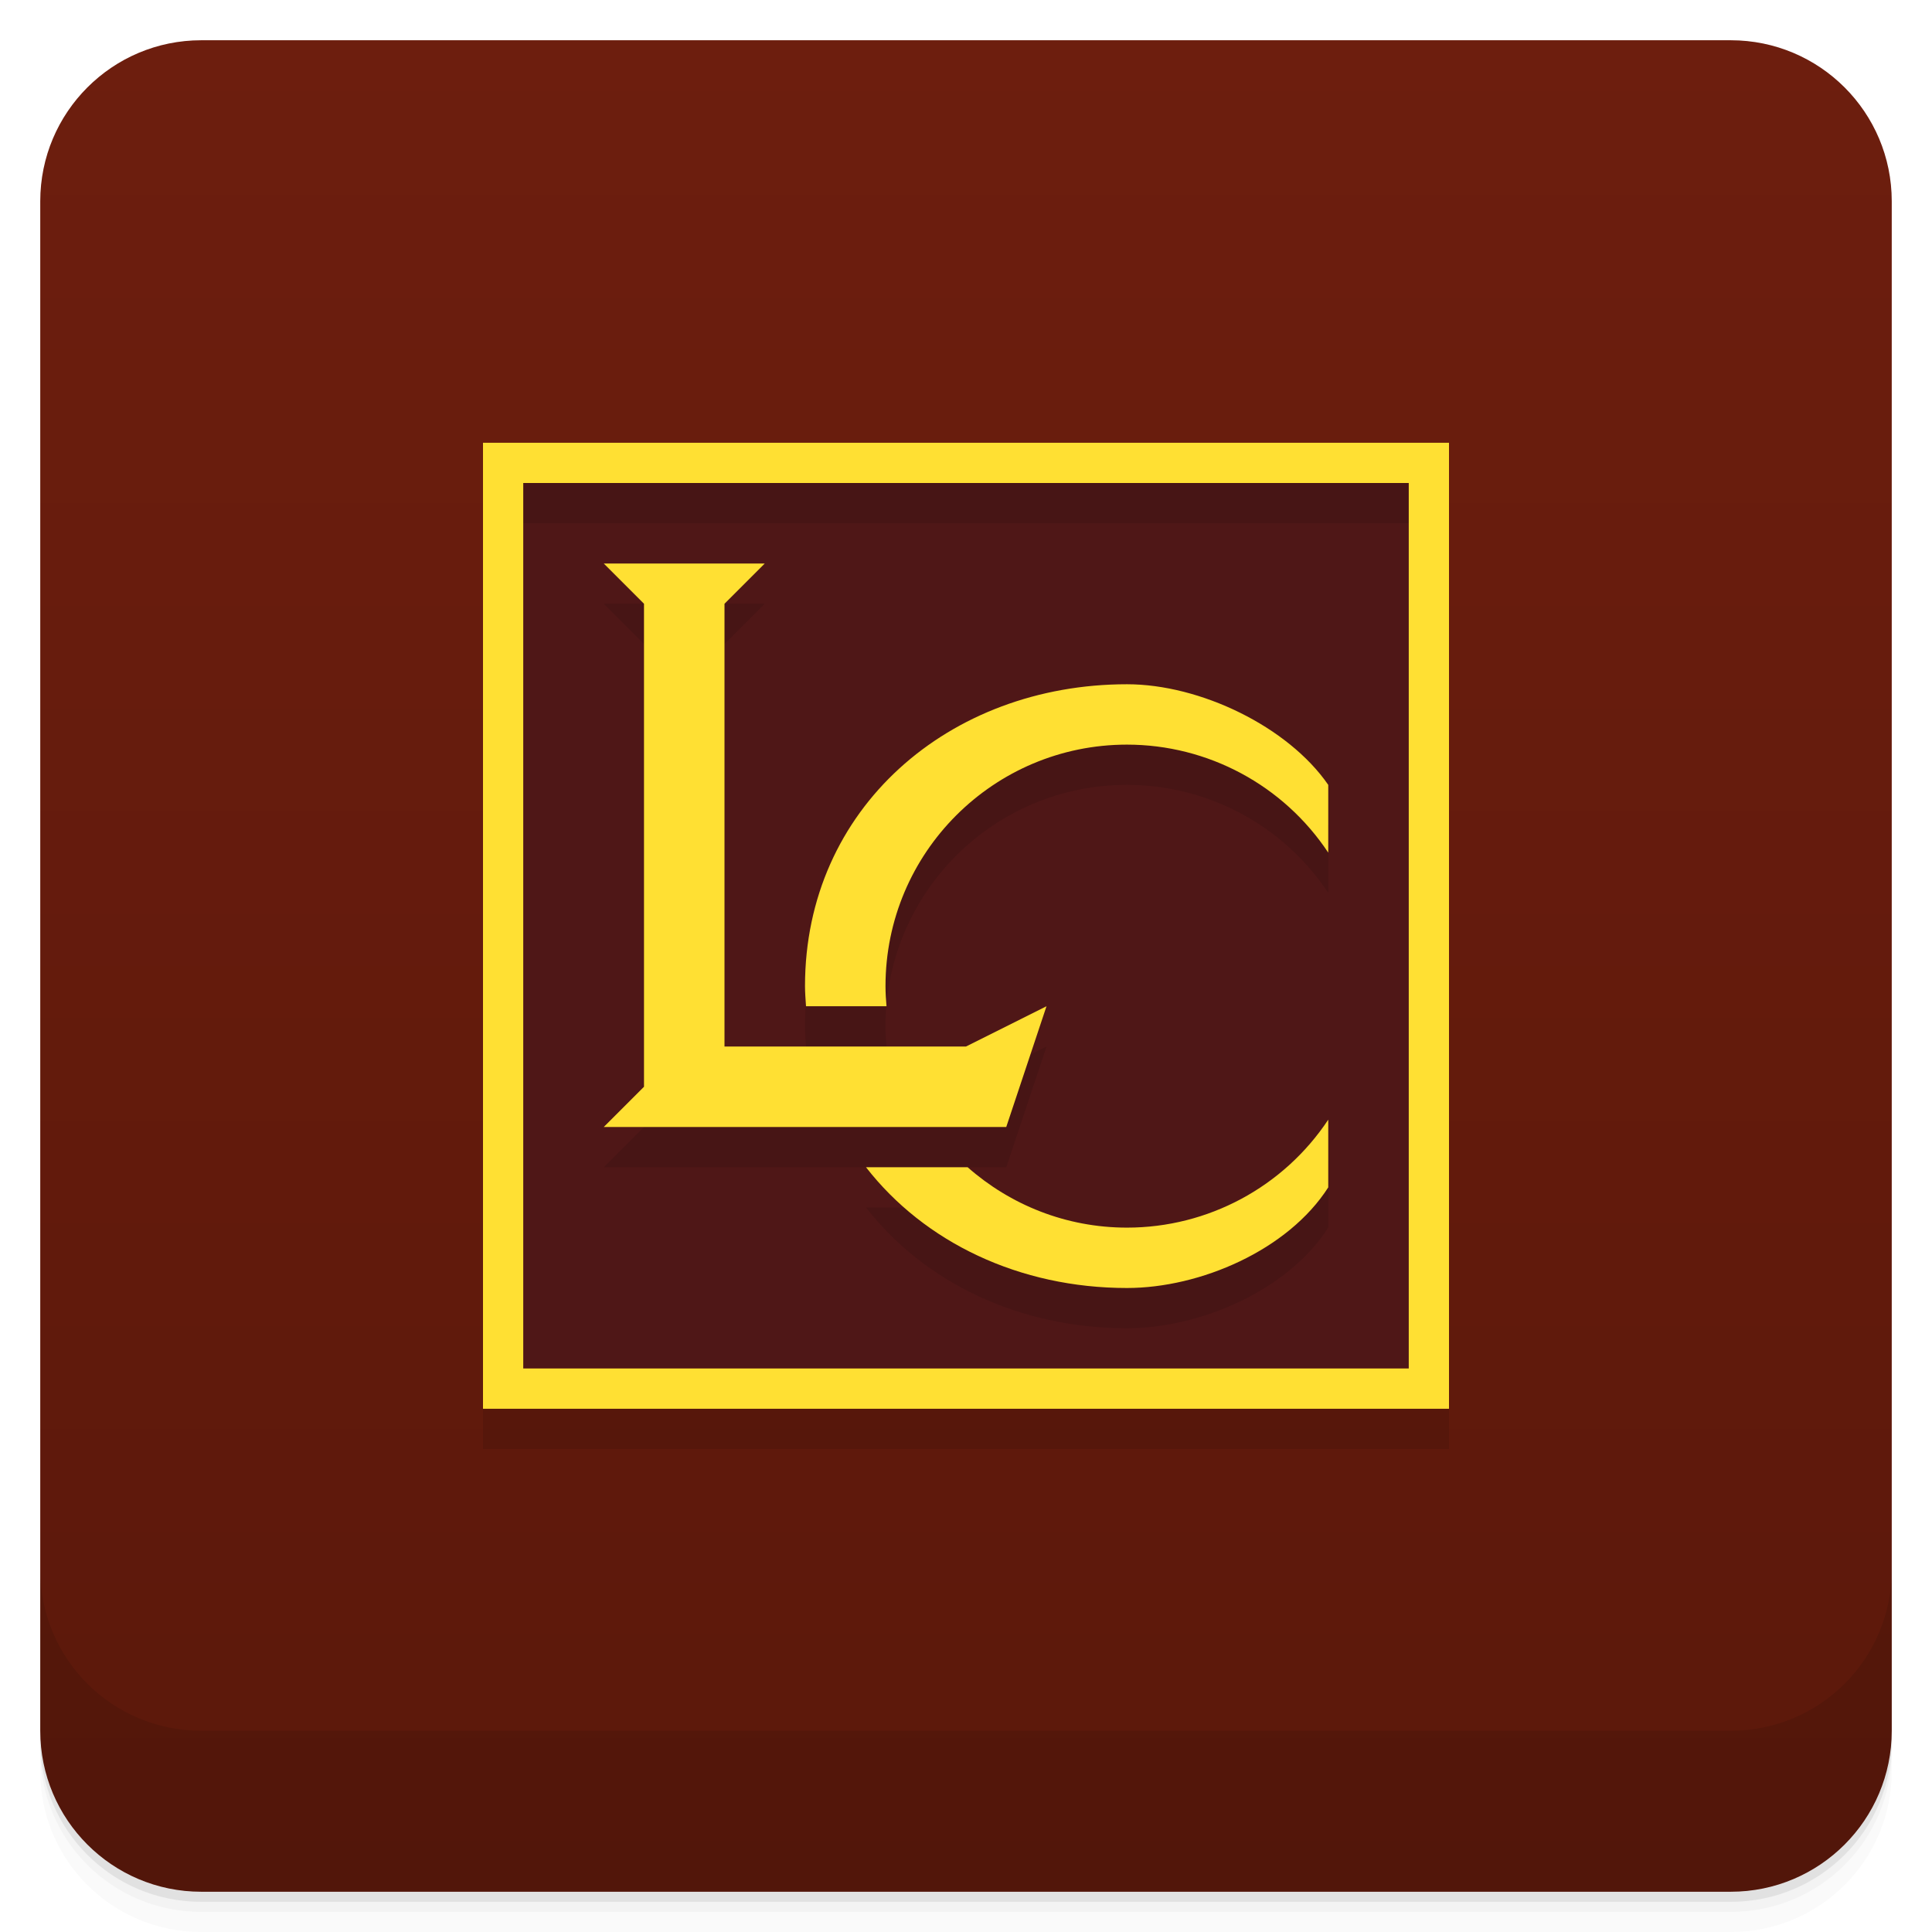
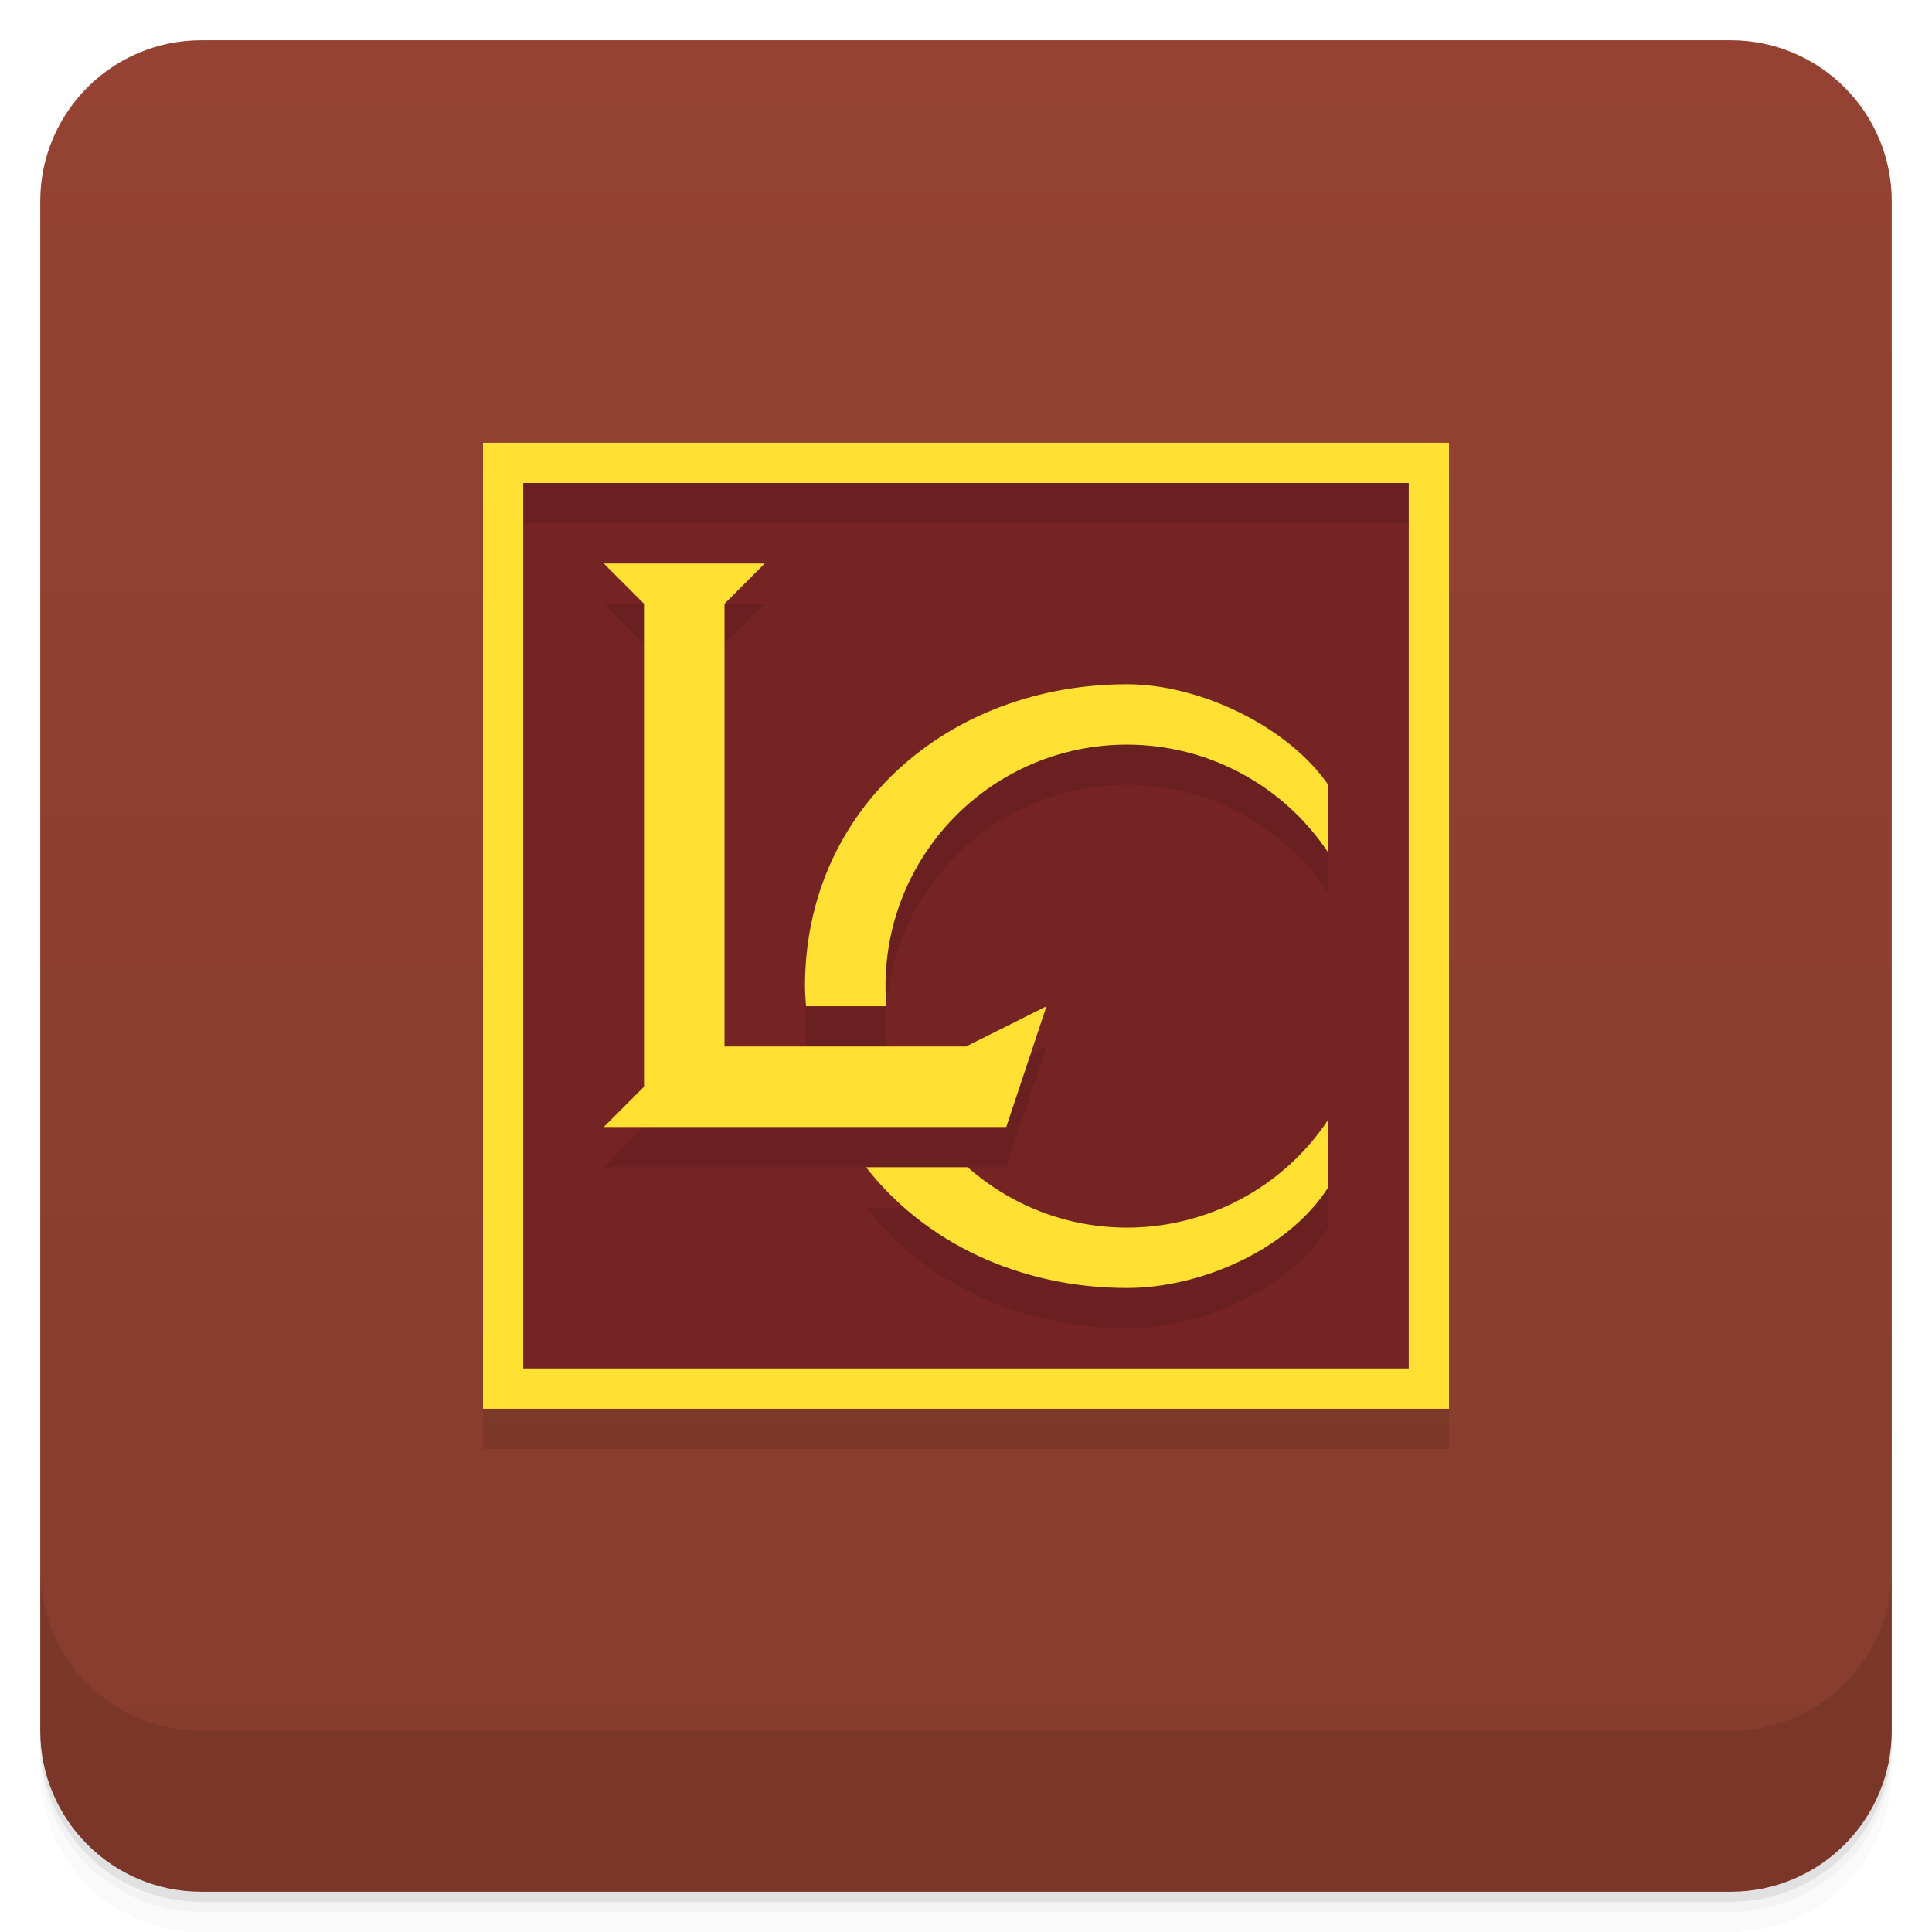
<svg xmlns="http://www.w3.org/2000/svg" version="1.1" viewBox="0 0 48 48">
  <defs>
    <linearGradient id="bg" x2="0" y1="1" y2="47" gradientUnits="userSpaceOnUse">
-       <stop style="stop-color:#6d1e0e" offset="0" />
-       <stop style="stop-color:#5b180b" offset="1" />
+       <stop style="stop-color:#954232" offset="0" />
+       <stop style="stop-color:#863c2d" offset="1" />
    </linearGradient>
  </defs>
  <path d="m1 43v0.25c0 2.216 1.784 4 4 4h38c2.216 0 4-1.784 4-4v-0.25c0 2.216-1.784 4-4 4h-38c-2.216 0-4-1.784-4-4zm0 0.5v0.5c0 2.216 1.784 4 4 4h38c2.216 0 4-1.784 4-4v-0.5c0 2.216-1.784 4-4 4h-38c-2.216 0-4-1.784-4-4z" style="opacity:.02" />
  <path d="m1 43.25v0.25c0 2.216 1.784 4 4 4h38c2.216 0 4-1.784 4-4v-0.25c0 2.216-1.784 4-4 4h-38c-2.216 0-4-1.784-4-4z" style="opacity:.05" />
  <path d="m1 43v0.25c0 2.216 1.784 4 4 4h38c2.216 0 4-1.784 4-4v-0.25c0 2.216-1.784 4-4 4h-38c-2.216 0-4-1.784-4-4z" style="opacity:.1" />
  <rect x="1" y="1" width="46" height="46" rx="4" style="fill:url(#bg)" />
  <path d="m1 39v4c0 2.216 1.784 4 4 4h38c2.216 0 4-1.784 4-4v-4c0 2.216-1.784 4-4 4h-38c-2.216 0-4-1.784-4-4z" style="opacity:.1" />
-   <rect x="13" y="12" width="22" height="22" style="fill:#4f1717" />
+   <rect x="13" y="12" width="22" height="22" style="fill:#762323" />
  <path d="m12 12v24h24v-24zm1 1h22v22h-22zm2 2 1 1v12l-1 1h10l1-3-2 1h-6v-11l1-1zm13 3c-4.418 0-8 3.082-8 7.5 0 0.17 0.015 0.334 0.025 0.5h2c-0.014-0.165-0.025-0.331-0.025-0.5 0-3.314 2.686-6 6-6 2.011 4.9e-5 3.888 1.008 5 2.684v-1.684c-1-1.449-3.182-2.5-5-2.5zm5 10.818c-1.112 1.675-2.989 2.682-5 2.682-1.519 0-2.902-0.569-3.959-1.5h-2.525c1.453 1.868 3.813 3 6.484 3 1.818-2.43e-4 4-0.938 5-2.5z" style="opacity:.098" />
  <path d="m12 11v24h24v-24zm1 1h22v22h-22zm2 2 1 1v12l-1 1h10l1-3-2 1h-6v-11l1-1zm13 3c-4.418 0-8 3.082-8 7.5 0 0.17 0.015 0.334 0.025 0.5h2c-0.014-0.165-0.025-0.331-0.025-0.5 0-3.314 2.686-6 6-6 2.011 4.9e-5 3.888 1.008 5 2.684v-1.684c-1-1.449-3.182-2.5-5-2.5zm5 10.818c-1.112 1.675-2.989 2.682-5 2.682-1.519 0-2.902-0.569-3.959-1.5h-2.525c1.453 1.868 3.813 3 6.484 3 1.818-2.43e-4 4-0.938 5-2.5z" style="fill:#ffe033" />
</svg>
